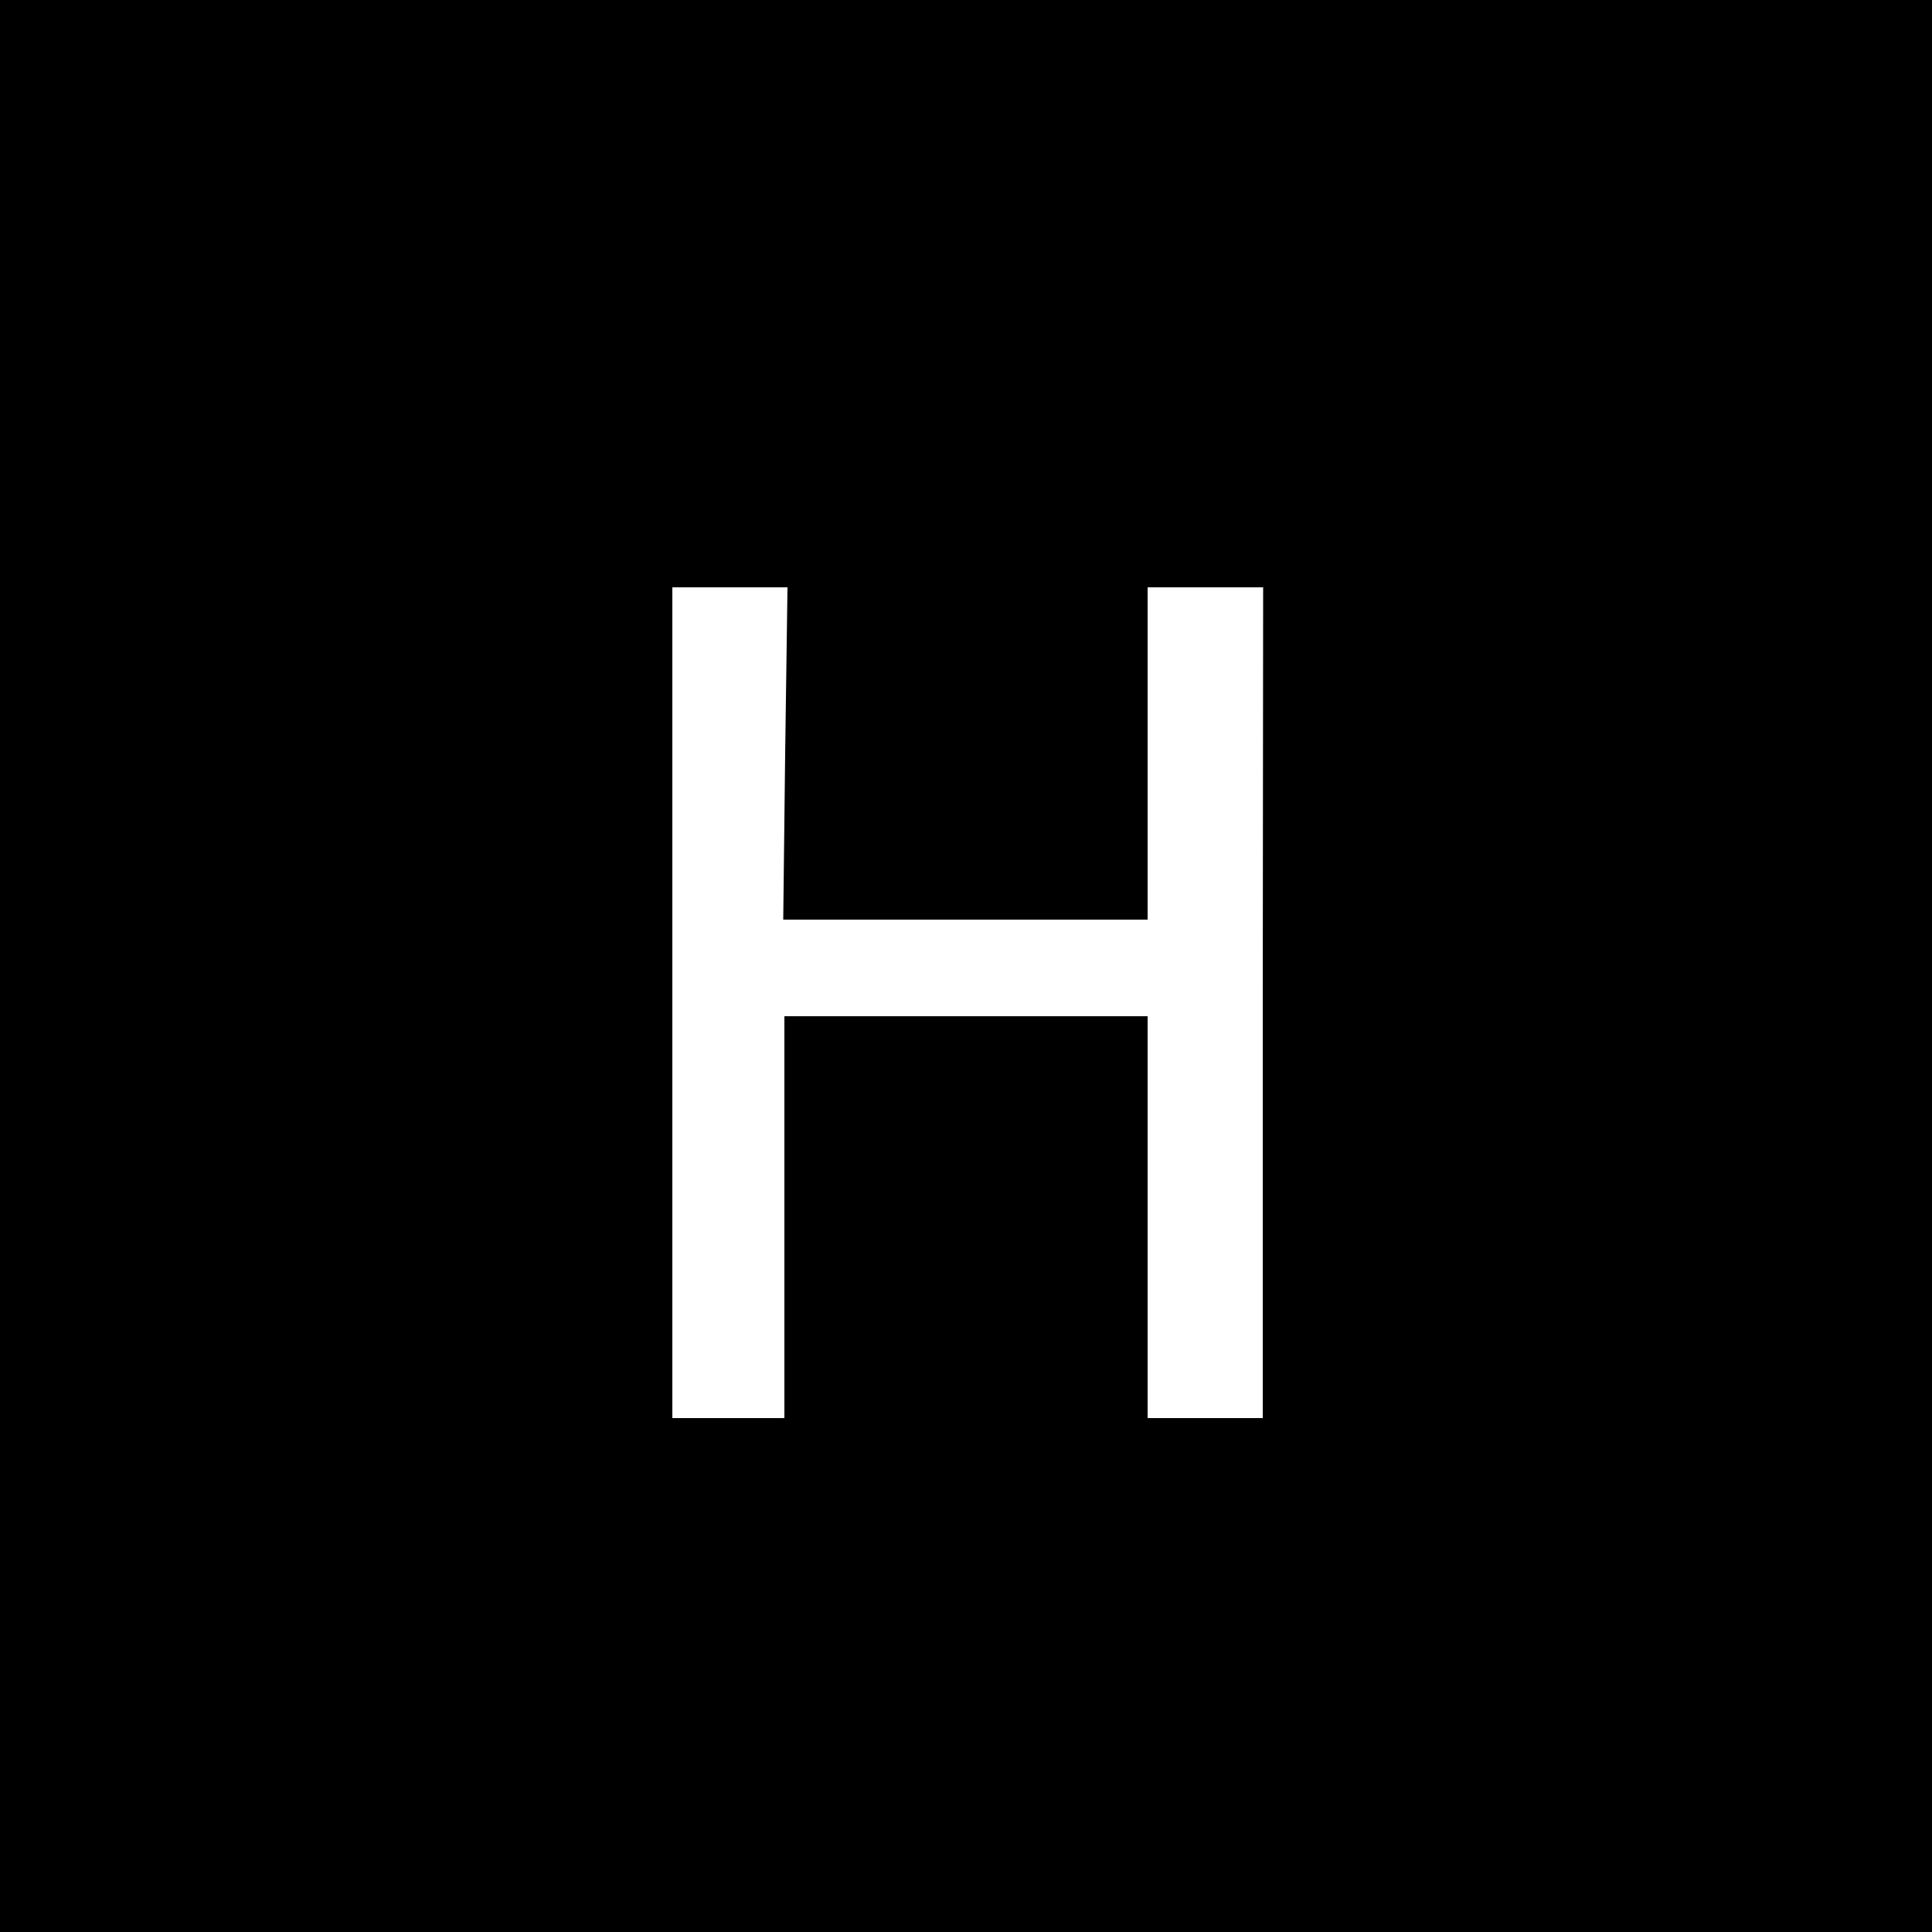
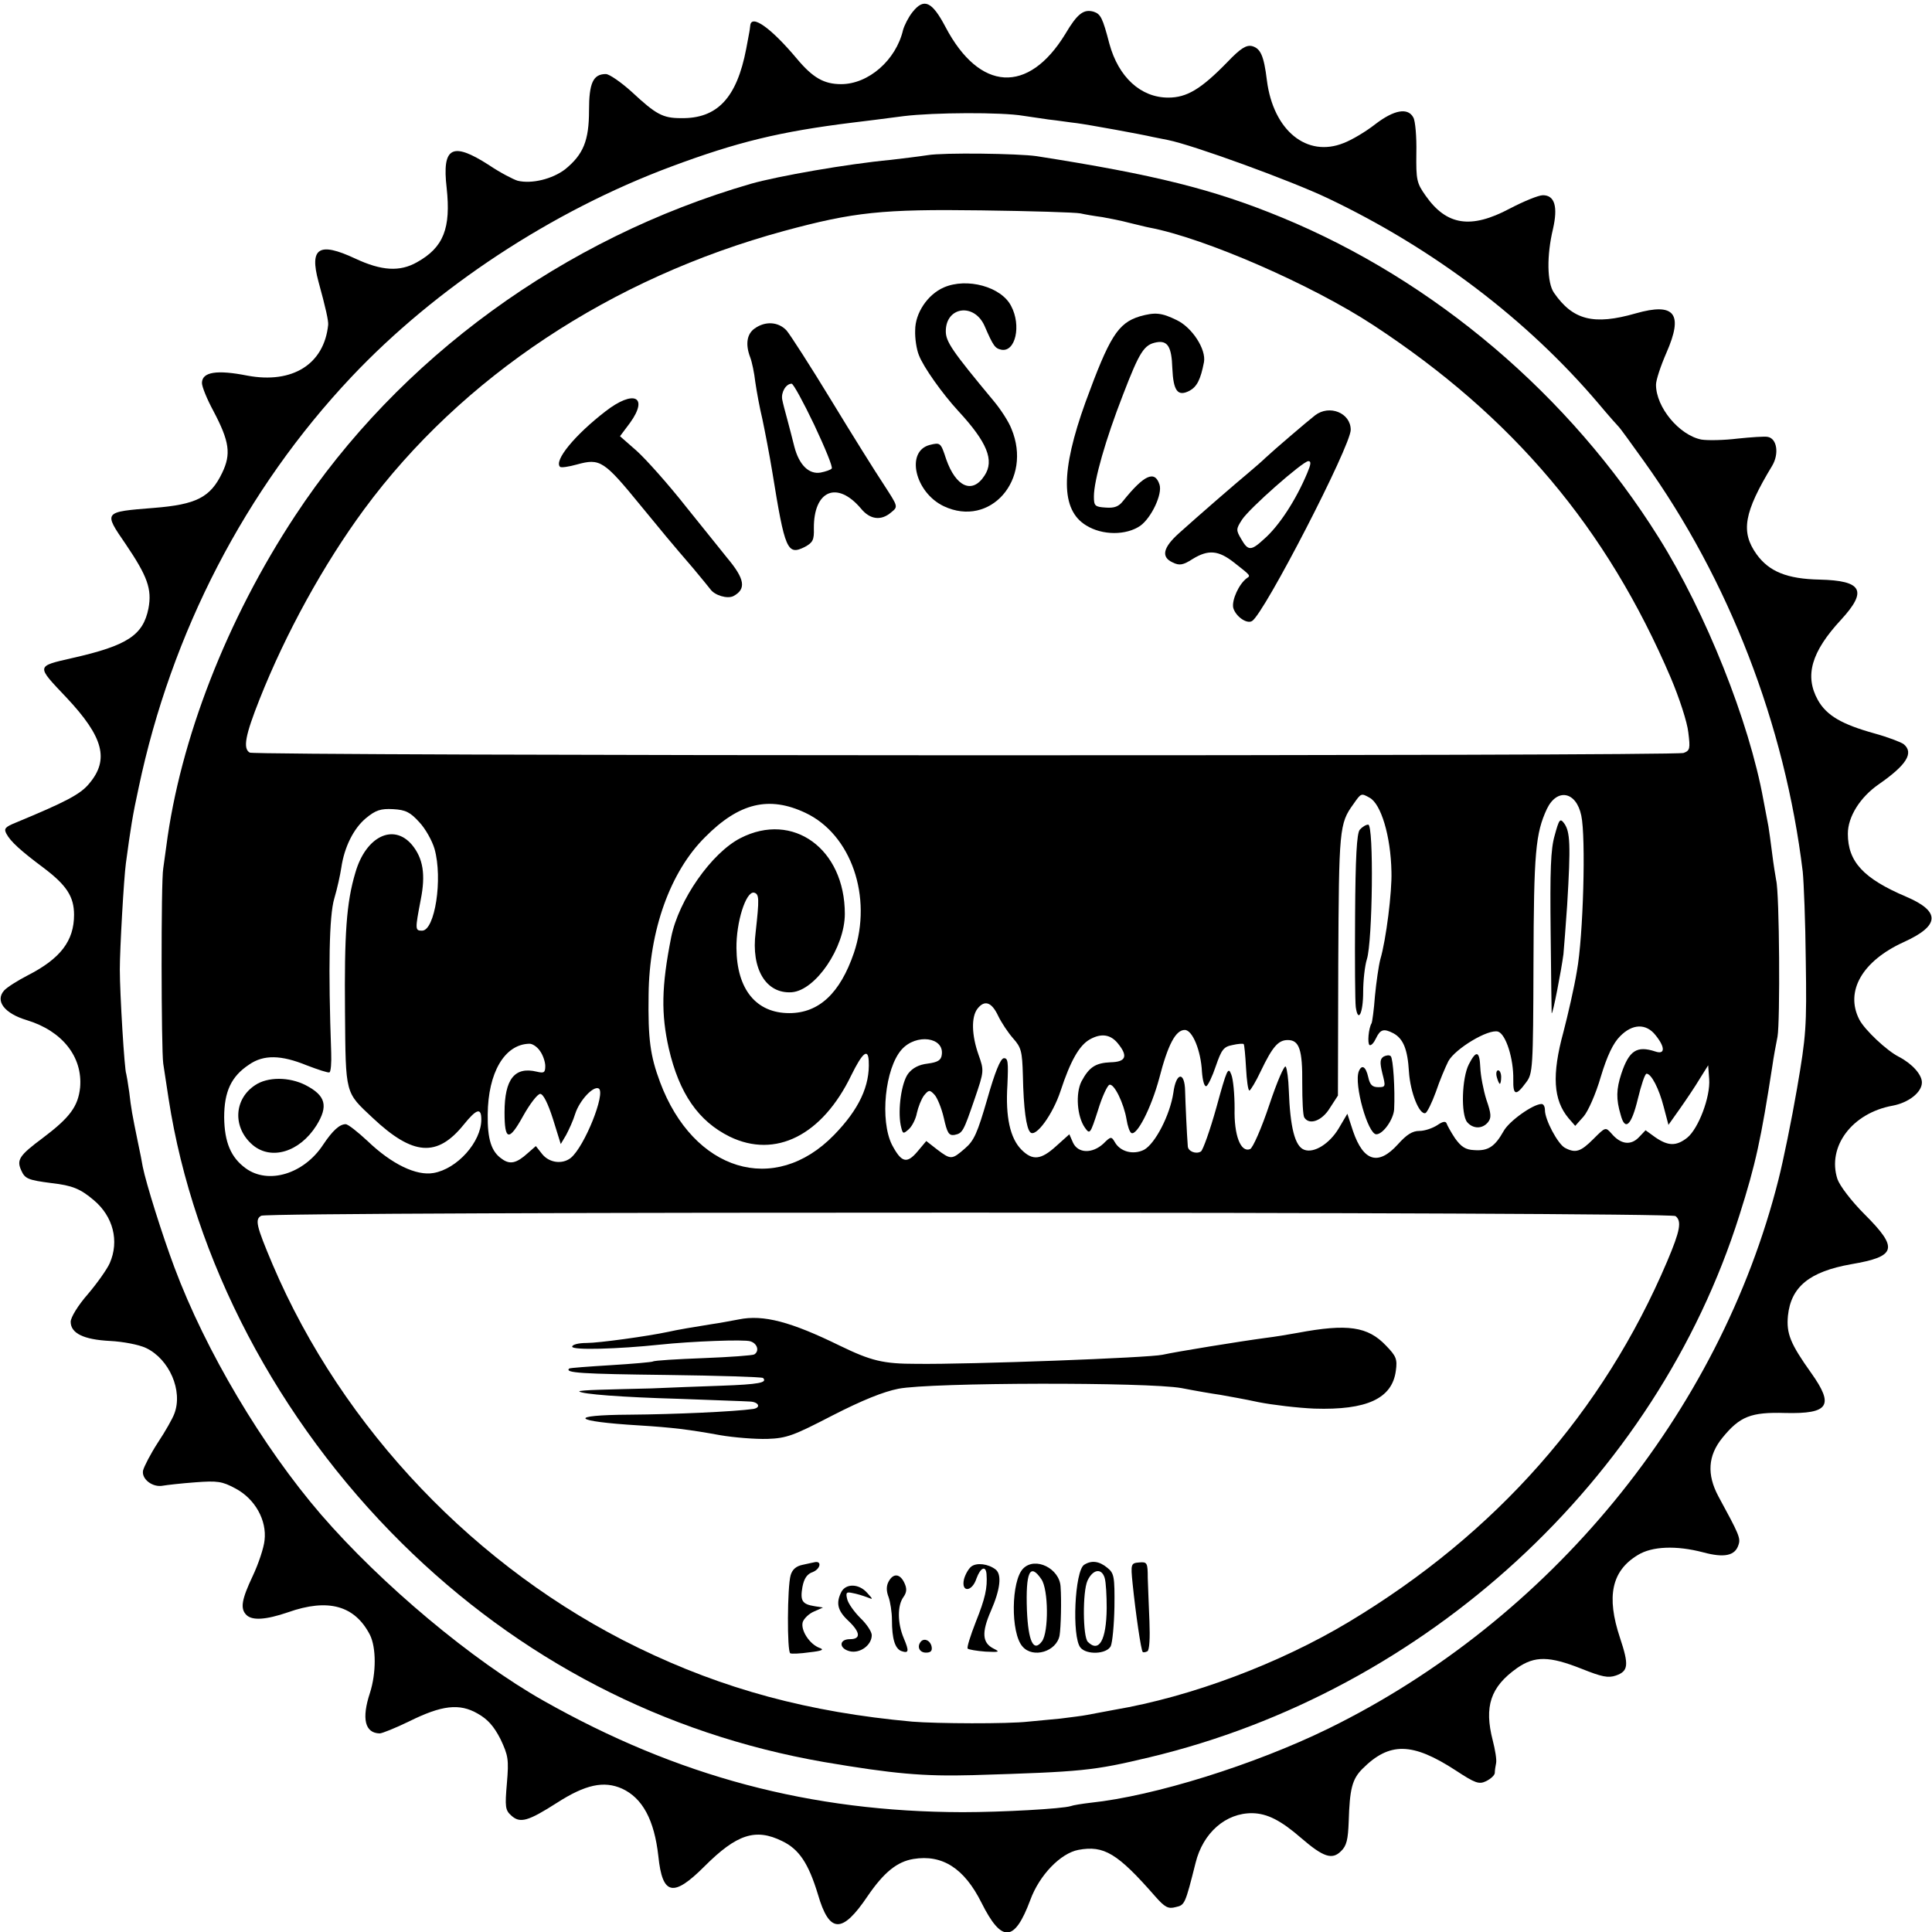
- <svg xmlns="http://www.w3.org/2000/svg" version="1" width="666.667" height="666.667" viewBox="0 0 500 500">
-   <path d="M0 250v250h500V0H0v250zm203.2-55l-.5 43H297v-86h29.9l-.1 107.5V367H297V263h-94v104h-29V152h29.8l-.6 43z" />
+ <svg xmlns="http://www.w3.org/2000/svg" version="1.0" width="574pt" height="574pt" viewBox="0 0 574 574" preserveAspectRatio="xMidYMid meet">
+   <g transform="translate(0,574) scale(0.1,-0.1)" fill="#000000" stroke="none">
+     <path d="M2711 5704 c-12 -15 -24 -39 -28 -53 -21 -90 -103 -161 -184 -161 -51 0 -84 19 -131 75 -77 92 -136 134 -139 99 -1 -8 -2 -17 -3 -21 -1 -5 -5 -26 -9 -48 -28 -146 -86 -208 -194 -206 -54 0 -74 11 -146 78 -32 29 -67 53 -77 53 -38 0 -50 -27 -50 -108 0 -90 -17 -131 -71 -175 -38 -29 -99 -44 -141 -34 -13 4 -52 24 -86 47 -109 70 -139 53 -125 -68 13 -120 -9 -177 -88 -221 -51 -29 -105 -26 -184 11 -107 50 -136 32 -109 -68 22 -80 30 -117 29 -129 -12 -117 -106 -176 -240 -151 -91 18 -135 11 -135 -22 0 -11 15 -48 34 -83 48 -91 53 -128 26 -184 -35 -73 -77 -94 -203 -104 -150 -12 -150 -11 -84 -107 65 -96 79 -134 68 -192 -16 -79 -62 -110 -226 -147 -109 -25 -108 -22 -18 -117 111 -118 128 -185 68 -256 -26 -32 -71 -55 -218 -116 -32 -13 -36 -18 -28 -33 12 -23 43 -51 110 -101 69 -52 91 -86 91 -140 0 -77 -40 -130 -138 -180 -29 -15 -61 -35 -70 -45 -27 -31 1 -68 68 -88 105 -32 166 -109 158 -200 -6 -56 -30 -89 -111 -150 -70 -52 -78 -65 -64 -96 11 -25 20 -29 90 -38 62 -7 86 -17 126 -51 57 -48 76 -121 47 -187 -8 -18 -37 -59 -65 -92 -29 -33 -51 -69 -51 -82 0 -34 38 -53 117 -57 39 -2 86 -11 107 -21 69 -33 110 -127 84 -195 -5 -14 -27 -53 -49 -86 -22 -34 -41 -71 -44 -83 -5 -25 28 -51 59 -45 11 2 55 7 96 10 66 5 80 3 119 -18 59 -31 94 -95 87 -154 -2 -22 -18 -70 -35 -106 -33 -70 -38 -97 -19 -116 17 -17 57 -15 124 8 119 42 198 20 243 -67 19 -38 19 -114 0 -173 -25 -76 -15 -119 29 -120 7 0 47 16 88 36 97 48 149 54 203 23 30 -17 48 -37 68 -76 23 -49 25 -60 19 -131 -6 -70 -5 -80 13 -96 26 -24 50 -17 136 38 84 54 139 66 193 42 61 -28 96 -93 108 -201 12 -116 44 -123 137 -30 96 96 152 114 231 75 50 -24 78 -66 106 -158 34 -117 72 -118 148 -5 48 70 87 102 136 110 86 14 151 -28 202 -130 60 -120 98 -118 145 8 27 74 90 139 143 149 76 14 116 -10 228 -138 29 -33 39 -38 61 -32 27 6 28 8 59 131 22 90 90 149 169 148 44 -1 84 -21 145 -74 66 -57 92 -65 118 -39 17 16 21 35 23 88 3 97 10 126 41 157 80 80 148 79 277 -5 58 -38 69 -42 90 -32 14 7 25 17 26 24 0 7 2 21 4 30 2 10 -3 40 -10 67 -26 101 -7 159 72 215 53 37 96 36 192 -2 60 -24 79 -28 102 -20 37 13 39 31 12 112 -41 123 -25 199 53 246 42 26 114 29 194 8 63 -17 95 -10 105 22 7 20 2 31 -60 145 -34 64 -31 120 12 173 52 64 85 77 187 74 130 -3 146 22 77 119 -62 87 -74 117 -69 170 9 86 64 131 188 153 135 23 141 47 40 148 -40 40 -74 85 -81 105 -31 96 43 196 164 218 48 9 87 40 87 69 0 23 -28 55 -68 76 -36 18 -102 80 -118 111 -43 84 9 174 132 230 108 49 110 91 7 135 -127 54 -173 104 -173 187 0 51 37 109 92 147 82 57 105 93 74 119 -8 6 -47 21 -87 32 -97 27 -142 53 -168 99 -40 72 -20 143 69 239 79 86 63 116 -64 119 -97 2 -150 24 -187 75 -48 67 -38 124 46 263 21 35 15 81 -13 86 -9 2 -50 -1 -89 -5 -40 -5 -89 -6 -108 -3 -66 13 -135 96 -135 163 0 14 14 56 31 95 51 116 25 150 -91 117 -125 -36 -187 -20 -243 61 -21 30 -22 111 -3 190 15 66 5 100 -30 100 -13 0 -57 -18 -99 -40 -115 -61 -187 -50 -249 38 -27 38 -29 47 -28 128 1 47 -3 95 -9 105 -16 30 -57 23 -113 -20 -28 -22 -70 -47 -94 -56 -109 -44 -209 37 -228 186 -9 74 -19 95 -44 102 -17 4 -34 -6 -74 -48 -78 -80 -120 -105 -175 -105 -82 0 -148 61 -175 160 -20 77 -26 88 -46 95 -30 9 -49 -5 -85 -66 -110 -180 -255 -171 -356 21 -40 76 -64 87 -98 44z m329 -308 c14 -2 48 -7 75 -11 28 -3 66 -9 85 -11 37 -5 191 -33 225 -41 11 -2 31 -6 45 -9 75 -15 366 -121 475 -173 315 -150 593 -361 805 -611 30 -36 58 -67 61 -70 3 -3 36 -48 73 -100 253 -353 419 -783 472 -1220 3 -30 8 -149 9 -265 3 -196 1 -222 -26 -379 -16 -93 -41 -215 -55 -270 -175 -695 -679 -1309 -1338 -1632 -219 -107 -516 -200 -706 -220 -25 -3 -51 -7 -59 -10 -25 -8 -204 -18 -321 -18 -452 1 -847 106 -1245 331 -211 119 -482 346 -661 553 -174 202 -343 486 -436 735 -36 96 -84 249 -94 299 -2 12 -8 44 -14 71 -18 88 -20 99 -26 150 -4 28 -8 52 -9 55 -5 8 -19 237 -19 310 0 61 12 271 18 315 14 104 20 143 38 225 97 461 317 886 632 1220 251 266 596 493 950 625 196 73 322 104 541 131 28 3 95 12 150 19 90 11 291 12 355 1z" />
+     <path d="M2756 5279 c-26 -4 -76 -10 -110 -14 -128 -12 -334 -48 -415 -71 -556 -161 -1046 -518 -1354 -986 -203 -308 -342 -665 -383 -983 -3 -22 -7 -51 -9 -65 -7 -37 -6 -539 0 -580 3 -19 10 -66 16 -105 74 -478 324 -955 693 -1320 349 -345 777 -567 1254 -650 206 -35 295 -43 442 -39 328 10 357 13 525 53 821 196 1505 824 1753 1611 48 151 64 225 98 445 3 22 10 60 15 85 8 44 6 426 -4 465 -2 11 -8 47 -12 80 -4 32 -9 68 -11 80 -2 11 -9 47 -15 79 -42 232 -171 556 -311 779 -264 422 -666 764 -1120 951 -204 84 -377 127 -728 182 -54 8 -278 11 -324 3z m454 -173 c13 -3 42 -8 65 -11 22 -4 58 -11 80 -17 22 -5 48 -12 59 -14 165 -31 485 -171 666 -290 415 -272 694 -603 884 -1048 25 -59 49 -132 52 -162 6 -48 5 -54 -14 -61 -27 -10 -4244 -9 -4260 1 -21 12 -13 52 29 158 78 197 191 402 311 565 290 393 733 687 1248 827 207 56 291 65 585 61 149 -2 281 -6 295 -9z m859 -1736 c34 -18 63 -114 65 -220 2 -59 -16 -203 -33 -260 -5 -19 -12 -68 -16 -109 -3 -41 -8 -77 -10 -81 -9 -15 -13 -60 -6 -65 5 -2 13 7 19 20 13 27 23 30 52 15 29 -16 42 -47 46 -114 4 -62 31 -129 49 -123 5 2 19 30 31 63 11 33 28 73 37 91 20 37 119 97 148 88 23 -8 46 -80 45 -142 -1 -48 8 -50 38 -9 20 26 21 41 22 354 1 330 6 386 40 459 30 62 87 52 102 -20 14 -64 6 -359 -13 -462 -8 -49 -27 -131 -40 -181 -35 -128 -30 -202 15 -256 l20 -23 25 28 c13 15 36 66 51 118 19 63 37 100 57 120 37 38 78 39 106 3 29 -36 28 -58 -1 -48 -55 18 -78 3 -101 -66 -15 -46 -16 -75 -2 -122 13 -50 32 -32 51 47 10 41 21 75 26 75 14 0 37 -44 51 -99 l14 -53 34 48 c19 27 46 67 59 89 l25 40 3 -41 c4 -53 -32 -147 -65 -174 -33 -26 -57 -25 -95 1 l-29 21 -20 -21 c-24 -25 -54 -21 -81 11 -18 20 -18 20 -54 -16 -38 -38 -53 -43 -85 -26 -21 12 -59 83 -59 112 0 10 -4 18 -10 18 -25 0 -97 -51 -113 -81 -26 -46 -46 -59 -87 -56 -26 1 -39 10 -57 35 -12 18 -23 38 -25 44 -3 8 -12 6 -28 -5 -14 -9 -37 -17 -53 -17 -21 0 -38 -11 -64 -40 -58 -64 -102 -51 -133 39 l-17 52 -26 -44 c-27 -45 -73 -74 -102 -63 -28 10 -42 67 -46 178 -1 31 -5 62 -9 69 -4 6 -26 -45 -49 -114 -23 -69 -49 -128 -57 -131 -28 -11 -48 41 -46 121 0 41 -4 87 -10 101 -9 24 -13 15 -44 -98 -19 -68 -40 -127 -46 -131 -14 -9 -38 0 -39 15 -3 38 -7 127 -8 164 -1 60 -27 57 -35 -5 -10 -66 -54 -151 -87 -169 -32 -16 -71 -6 -87 23 -10 17 -12 17 -34 -5 -33 -30 -75 -29 -90 3 l-11 25 -39 -35 c-45 -41 -70 -44 -103 -11 -34 34 -48 98 -42 192 3 69 2 81 -11 80 -10 -2 -26 -41 -49 -122 -29 -100 -39 -123 -66 -146 -39 -34 -42 -34 -83 -3 l-32 25 -26 -31 c-32 -38 -48 -33 -76 20 -36 72 -21 227 29 283 43 48 127 37 119 -16 -2 -16 -12 -22 -42 -26 -26 -3 -45 -13 -58 -30 -20 -27 -31 -107 -22 -153 6 -27 7 -27 24 -12 10 9 21 31 24 48 4 18 13 41 21 52 14 17 17 18 31 3 8 -8 21 -39 28 -69 10 -45 15 -53 31 -51 25 5 27 9 61 108 28 82 28 83 11 131 -20 57 -22 111 -3 136 21 27 42 20 61 -20 10 -21 30 -51 45 -68 24 -27 27 -38 29 -110 2 -99 10 -157 22 -169 16 -17 67 53 90 123 29 88 55 135 87 153 34 19 62 15 84 -13 30 -37 23 -54 -22 -55 -45 -2 -64 -14 -87 -57 -18 -36 -13 -104 10 -137 15 -21 16 -20 39 51 12 40 28 74 34 76 14 5 43 -55 51 -103 3 -19 9 -37 14 -40 16 -10 59 73 83 162 26 101 49 144 76 144 23 0 48 -62 51 -124 2 -26 7 -45 13 -43 5 2 18 29 28 59 17 49 23 58 49 63 17 4 32 5 34 3 2 -2 5 -34 7 -71 2 -37 6 -67 10 -67 3 0 19 26 34 58 35 73 52 92 80 92 34 0 44 -28 43 -129 0 -50 2 -95 6 -101 15 -24 53 -10 76 28 l24 37 1 390 c2 403 3 418 45 476 23 33 23 33 48 19z m-1676 -45 c136 -64 200 -250 144 -416 -41 -120 -104 -179 -192 -179 -98 0 -156 70 -157 193 -1 77 28 169 52 165 16 -4 16 -18 5 -118 -14 -109 31 -183 107 -178 71 5 158 133 158 233 0 193 -154 305 -310 225 -86 -44 -184 -184 -206 -295 -29 -146 -30 -228 -7 -330 31 -134 88 -216 181 -262 136 -66 275 4 361 182 33 67 50 82 52 43 4 -74 -29 -144 -103 -220 -177 -182 -418 -108 -517 157 -29 78 -36 127 -34 260 2 191 64 365 168 468 101 102 190 123 298 72z m-1147 -28 c18 -19 38 -55 45 -79 25 -89 1 -243 -37 -243 -21 0 -21 3 -4 92 15 75 7 123 -26 163 -55 65 -137 25 -168 -82 -27 -90 -33 -182 -31 -414 2 -248 0 -238 82 -315 120 -113 192 -118 271 -20 38 47 52 51 52 15 0 -67 -72 -147 -142 -159 -51 -9 -124 26 -196 95 -29 27 -58 50 -65 50 -18 0 -39 -19 -67 -61 -57 -87 -163 -119 -230 -70 -44 32 -63 77 -64 151 0 77 21 122 74 157 43 30 95 29 171 -2 34 -13 64 -23 68 -21 4 3 6 28 5 58 -9 253 -6 407 9 458 9 30 18 72 21 92 9 62 37 117 73 147 29 24 44 29 81 27 37 -2 51 -9 78 -39z m358 -679 c9 -12 16 -33 16 -45 0 -20 -4 -22 -25 -17 -66 16 -96 -22 -96 -121 0 -84 13 -87 55 -11 20 36 43 66 51 66 9 0 23 -28 38 -75 l23 -74 16 27 c8 15 21 43 27 63 13 40 54 84 70 75 21 -14 -42 -172 -83 -206 -25 -20 -64 -15 -85 11 l-19 24 -24 -21 c-33 -30 -53 -35 -77 -17 -31 21 -43 58 -42 132 1 124 50 208 123 210 9 1 24 -9 32 -21z m3374 -491 c19 -15 14 -43 -25 -135 -190 -447 -508 -808 -946 -1071 -205 -123 -467 -222 -697 -261 -30 -6 -66 -12 -80 -15 -14 -3 -50 -7 -80 -11 -30 -3 -73 -7 -95 -9 -61 -7 -272 -6 -345 0 -307 28 -560 96 -815 220 -479 233 -877 650 -1085 1138 -49 116 -53 134 -34 145 23 13 4186 12 4202 -1z" />
+     <path d="M2804 4886 c-48 -21 -85 -76 -85 -127 -1 -24 4 -57 11 -74 13 -35 70 -115 117 -166 86 -93 108 -147 78 -192 -36 -56 -85 -34 -114 49 -16 49 -17 50 -49 42 -72 -19 -44 -141 42 -182 138 -65 264 79 201 230 -8 21 -32 58 -53 83 -124 149 -142 176 -142 207 0 73 84 85 115 16 26 -60 31 -67 50 -71 42 -8 60 72 29 130 -29 57 -131 85 -200 55z" />
+     <path d="M3386 4800 c-65 -20 -90 -61 -161 -255 -74 -205 -74 -320 2 -366 48 -30 119 -30 161 -1 33 24 66 94 57 122 -14 44 -46 29 -108 -48 -13 -17 -26 -22 -52 -20 -32 2 -35 5 -35 33 0 48 35 170 86 301 50 130 63 150 100 157 33 6 45 -13 47 -77 3 -68 16 -85 51 -67 22 12 33 33 43 85 7 38 -35 103 -81 125 -45 22 -64 24 -110 11z" />
+     <path d="M2242 4764 c-23 -16 -28 -47 -13 -86 5 -13 12 -46 15 -73 4 -28 13 -77 21 -110 7 -33 21 -105 30 -160 37 -229 44 -246 96 -220 24 13 28 21 27 55 -1 113 69 143 140 59 27 -33 60 -37 90 -11 21 17 20 17 -22 82 -24 36 -94 148 -156 250 -62 102 -122 195 -133 208 -24 26 -63 29 -95 6z m177 -286 c32 -68 56 -126 52 -130 -3 -4 -18 -9 -33 -12 -35 -6 -64 23 -78 77 -6 23 -15 60 -21 81 -6 22 -13 48 -15 59 -4 21 11 47 28 47 5 0 35 -55 67 -122z" />
+     <path d="M1799 4518 c-92 -71 -154 -147 -135 -165 3 -3 25 0 50 7 69 19 80 12 191 -124 22 -27 56 -68 75 -91 19 -23 55 -65 80 -94 25 -30 47 -57 50 -61 13 -19 51 -30 69 -21 39 21 34 51 -19 114 -10 12 -63 79 -119 148 -55 70 -123 146 -150 170 l-49 43 30 40 c56 78 11 99 -73 34z" />
+     <path d="M3907 4506 c-22 -17 -126 -106 -147 -126 -8 -8 -31 -28 -50 -44 -42 -35 -147 -126 -207 -180 -48 -43 -54 -71 -19 -87 20 -10 31 -8 59 10 47 29 77 26 123 -10 51 -40 50 -39 38 -47 -23 -17 -45 -65 -40 -88 7 -25 40 -49 56 -39 36 22 293 520 293 568 0 50 -63 76 -106 43z m-23 -171 c-33 -79 -83 -157 -129 -197 -38 -35 -47 -35 -67 0 -16 27 -16 30 2 58 22 34 180 173 197 174 9 0 8 -9 -3 -35z" />
+     <path d="M4619 3258 c-12 -41 -14 -104 -12 -288 1 -129 3 -237 3 -240 3 -7 29 129 35 175 2 22 7 87 11 145 11 182 9 219 -9 244 -12 16 -15 12 -28 -36z" />
+     <path d="M4040 3275 c-9 -10 -13 -83 -14 -257 -1 -134 0 -255 2 -270 7 -49 22 -18 22 45 0 34 5 78 11 97 17 53 21 400 4 400 -7 0 -18 -7 -25 -15z" />
+     <path d="M4111 2601 c-11 -7 -12 -17 -4 -50 10 -39 10 -41 -12 -41 -18 0 -25 7 -30 30 -7 31 -19 39 -28 17 -15 -38 27 -187 52 -187 20 0 51 44 53 74 3 60 -3 151 -10 158 -4 4 -13 3 -21 -1z" />
+     <path d="M4364 2578 c-21 -41 -24 -149 -5 -172 17 -20 45 -21 62 0 10 13 10 24 -5 67 -9 29 -17 71 -18 95 -2 50 -12 53 -34 10z" />
+     <path d="M4447 2540 c3 -11 7 -20 9 -20 2 0 4 9 4 20 0 11 -4 20 -9 20 -5 0 -7 -9 -4 -20z" />
+     <path d="M758 2516 c-64 -42 -67 -127 -7 -178 55 -46 139 -21 189 58 36 58 28 89 -32 120 -49 25 -113 25 -150 0z" />
+     <path d="M2195 1820 c-22 -4 -58 -11 -80 -14 -51 -8 -104 -17 -130 -23 -61 -13 -206 -33 -242 -33 -25 0 -43 -5 -43 -11 0 -11 137 -7 260 6 94 10 251 16 269 10 21 -6 28 -29 12 -39 -5 -3 -73 -8 -151 -11 -79 -3 -146 -7 -150 -10 -4 -2 -60 -7 -126 -11 -65 -4 -121 -8 -123 -10 -14 -13 37 -16 289 -19 155 -2 284 -6 287 -9 14 -14 -13 -19 -124 -23 -65 -2 -158 -6 -208 -8 -49 -1 -119 -3 -154 -4 -35 -1 -62 -3 -60 -5 9 -8 122 -17 298 -22 102 -4 196 -7 209 -8 26 -1 34 -18 10 -22 -56 -8 -234 -16 -366 -17 -189 -1 -173 -20 28 -32 96 -6 147 -12 240 -29 41 -7 104 -12 140 -11 58 2 78 10 194 70 88 45 150 70 195 79 97 19 741 20 841 2 41 -8 93 -17 115 -20 22 -4 74 -13 115 -22 41 -8 116 -17 165 -19 156 -5 231 30 242 112 5 35 1 44 -29 75 -54 57 -114 66 -263 38 -27 -5 -70 -12 -95 -15 -75 -10 -266 -41 -306 -50 -39 -9 -572 -29 -731 -27 -100 0 -135 9 -228 54 -145 71 -227 93 -300 78z" />
+     <path d="M2385 1091 c-20 -4 -31 -14 -36 -31 -10 -34 -11 -228 -1 -232 4 -2 30 -1 57 3 37 4 45 8 30 13 -30 11 -57 53 -50 77 4 11 19 25 33 31 l27 12 -25 4 c-37 6 -43 16 -36 57 5 26 14 39 32 45 21 9 26 32 6 29 -4 -1 -20 -4 -37 -8z" />
+     <path d="M2886 1086 c-8 -6 -18 -23 -22 -38 -9 -40 24 -38 37 2 12 33 28 40 30 13 3 -41 -4 -72 -32 -142 -16 -41 -27 -76 -24 -79 3 -3 27 -7 53 -9 41 -2 44 -1 24 9 -34 17 -36 48 -8 112 28 64 33 108 14 123 -22 17 -56 21 -72 9z" />
+     <path d="M3040 1080 c-36 -36 -38 -192 -2 -232 31 -36 101 -15 110 33 4 24 6 104 3 145 -3 54 -75 90 -111 54z m54 -32 c21 -30 22 -156 2 -184 -25 -34 -41 -2 -45 92 -4 114 9 142 43 92z" />
+     <path d="M3221 1091 c-28 -18 -37 -214 -11 -246 18 -22 77 -20 90 4 5 11 10 63 11 117 1 90 -1 100 -21 116 -24 20 -47 23 -69 9z m67 -129 c-1 -96 -23 -133 -56 -100 -15 15 -16 149 -1 182 16 34 42 38 51 8 4 -13 6 -54 6 -90z" />
+     <path d="M3365 1035 c9 -88 25 -198 30 -203 2 -2 8 -1 14 2 6 4 8 39 6 89 -2 45 -4 103 -5 129 0 45 -2 48 -25 46 -25 -2 -26 -4 -20 -63z" />
+     <path d="M2640 1041 c-7 -13 -7 -28 0 -46 5 -14 10 -45 10 -68 0 -56 9 -84 27 -92 23 -8 25 -2 8 38 -19 45 -19 97 -1 122 10 14 11 25 3 42 -13 28 -33 30 -47 4z" />
+     <path d="M2500 1011 c-17 -33 -12 -56 20 -86 37 -35 38 -55 5 -55 -33 0 -33 -28 0 -36 30 -7 65 18 65 48 0 10 -15 33 -34 51 -18 18 -36 43 -39 56 -5 20 -2 22 16 18 12 -2 31 -8 42 -12 20 -8 20 -8 1 13 -24 27 -62 28 -76 3z" />
+     <path d="M2737 864 c-14 -15 -6 -34 14 -34 14 0 19 5 17 17 -3 18 -20 27 -31 17z" />
+   </g>
</svg>
